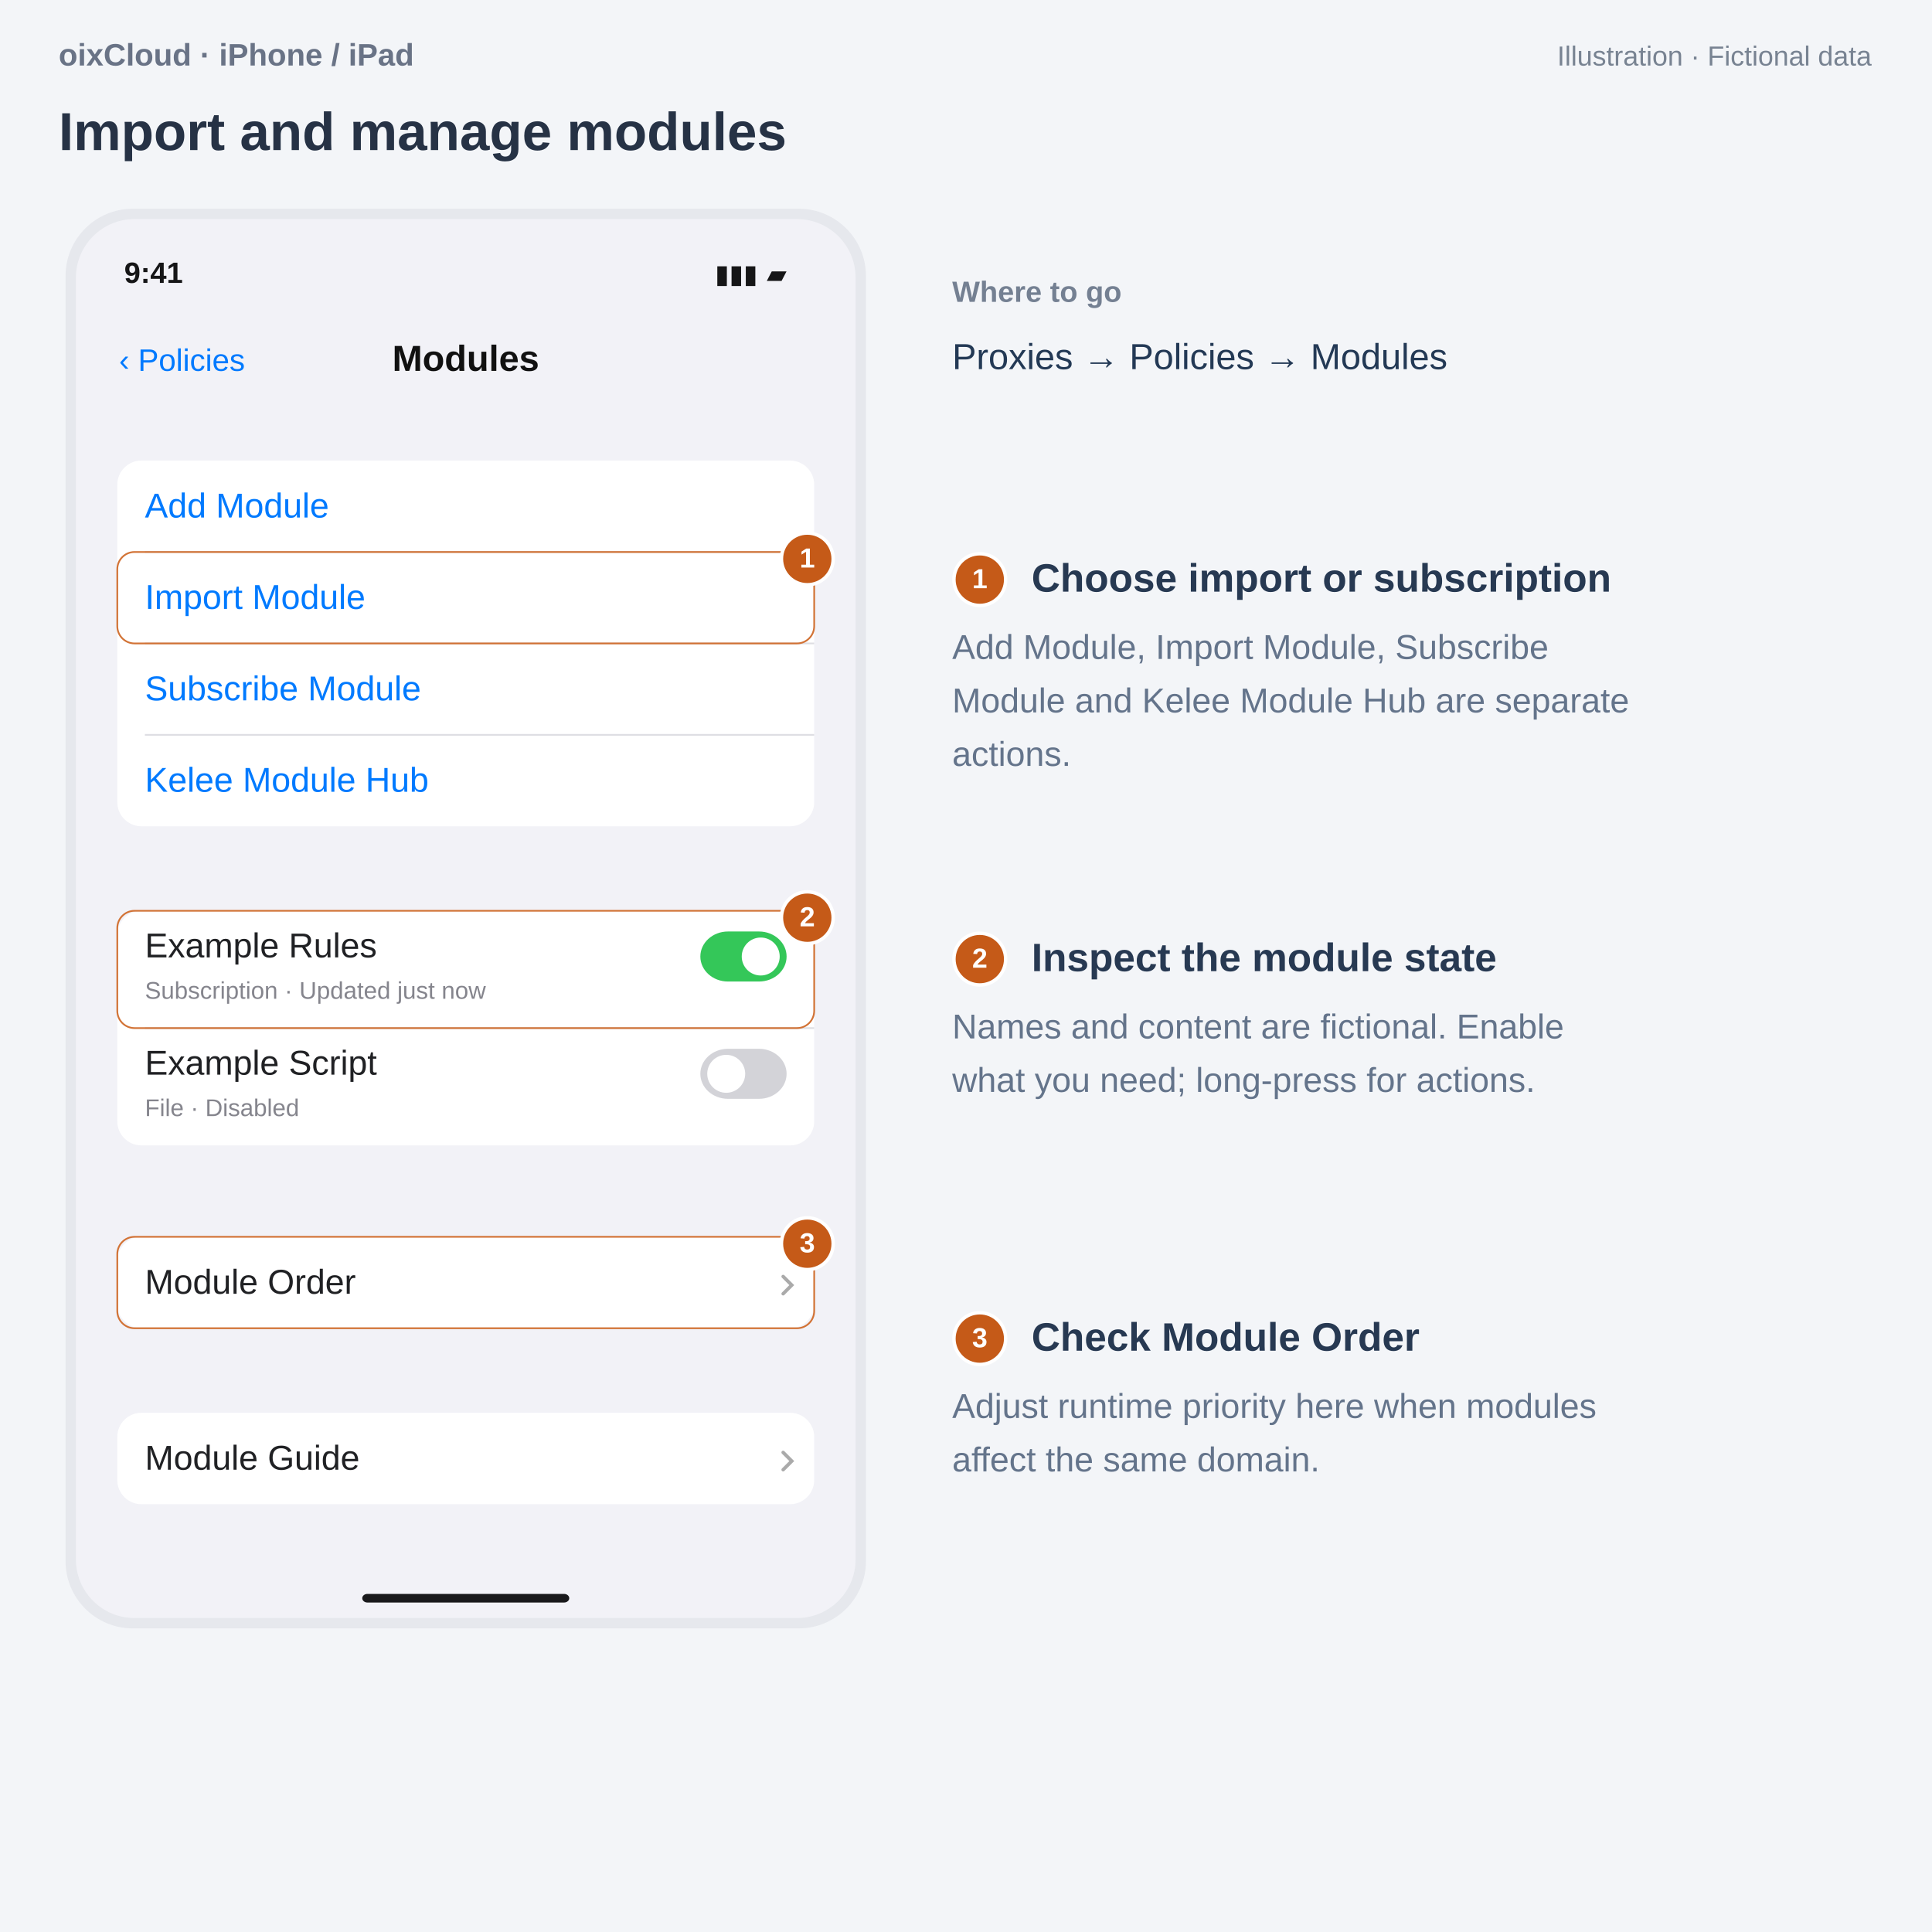
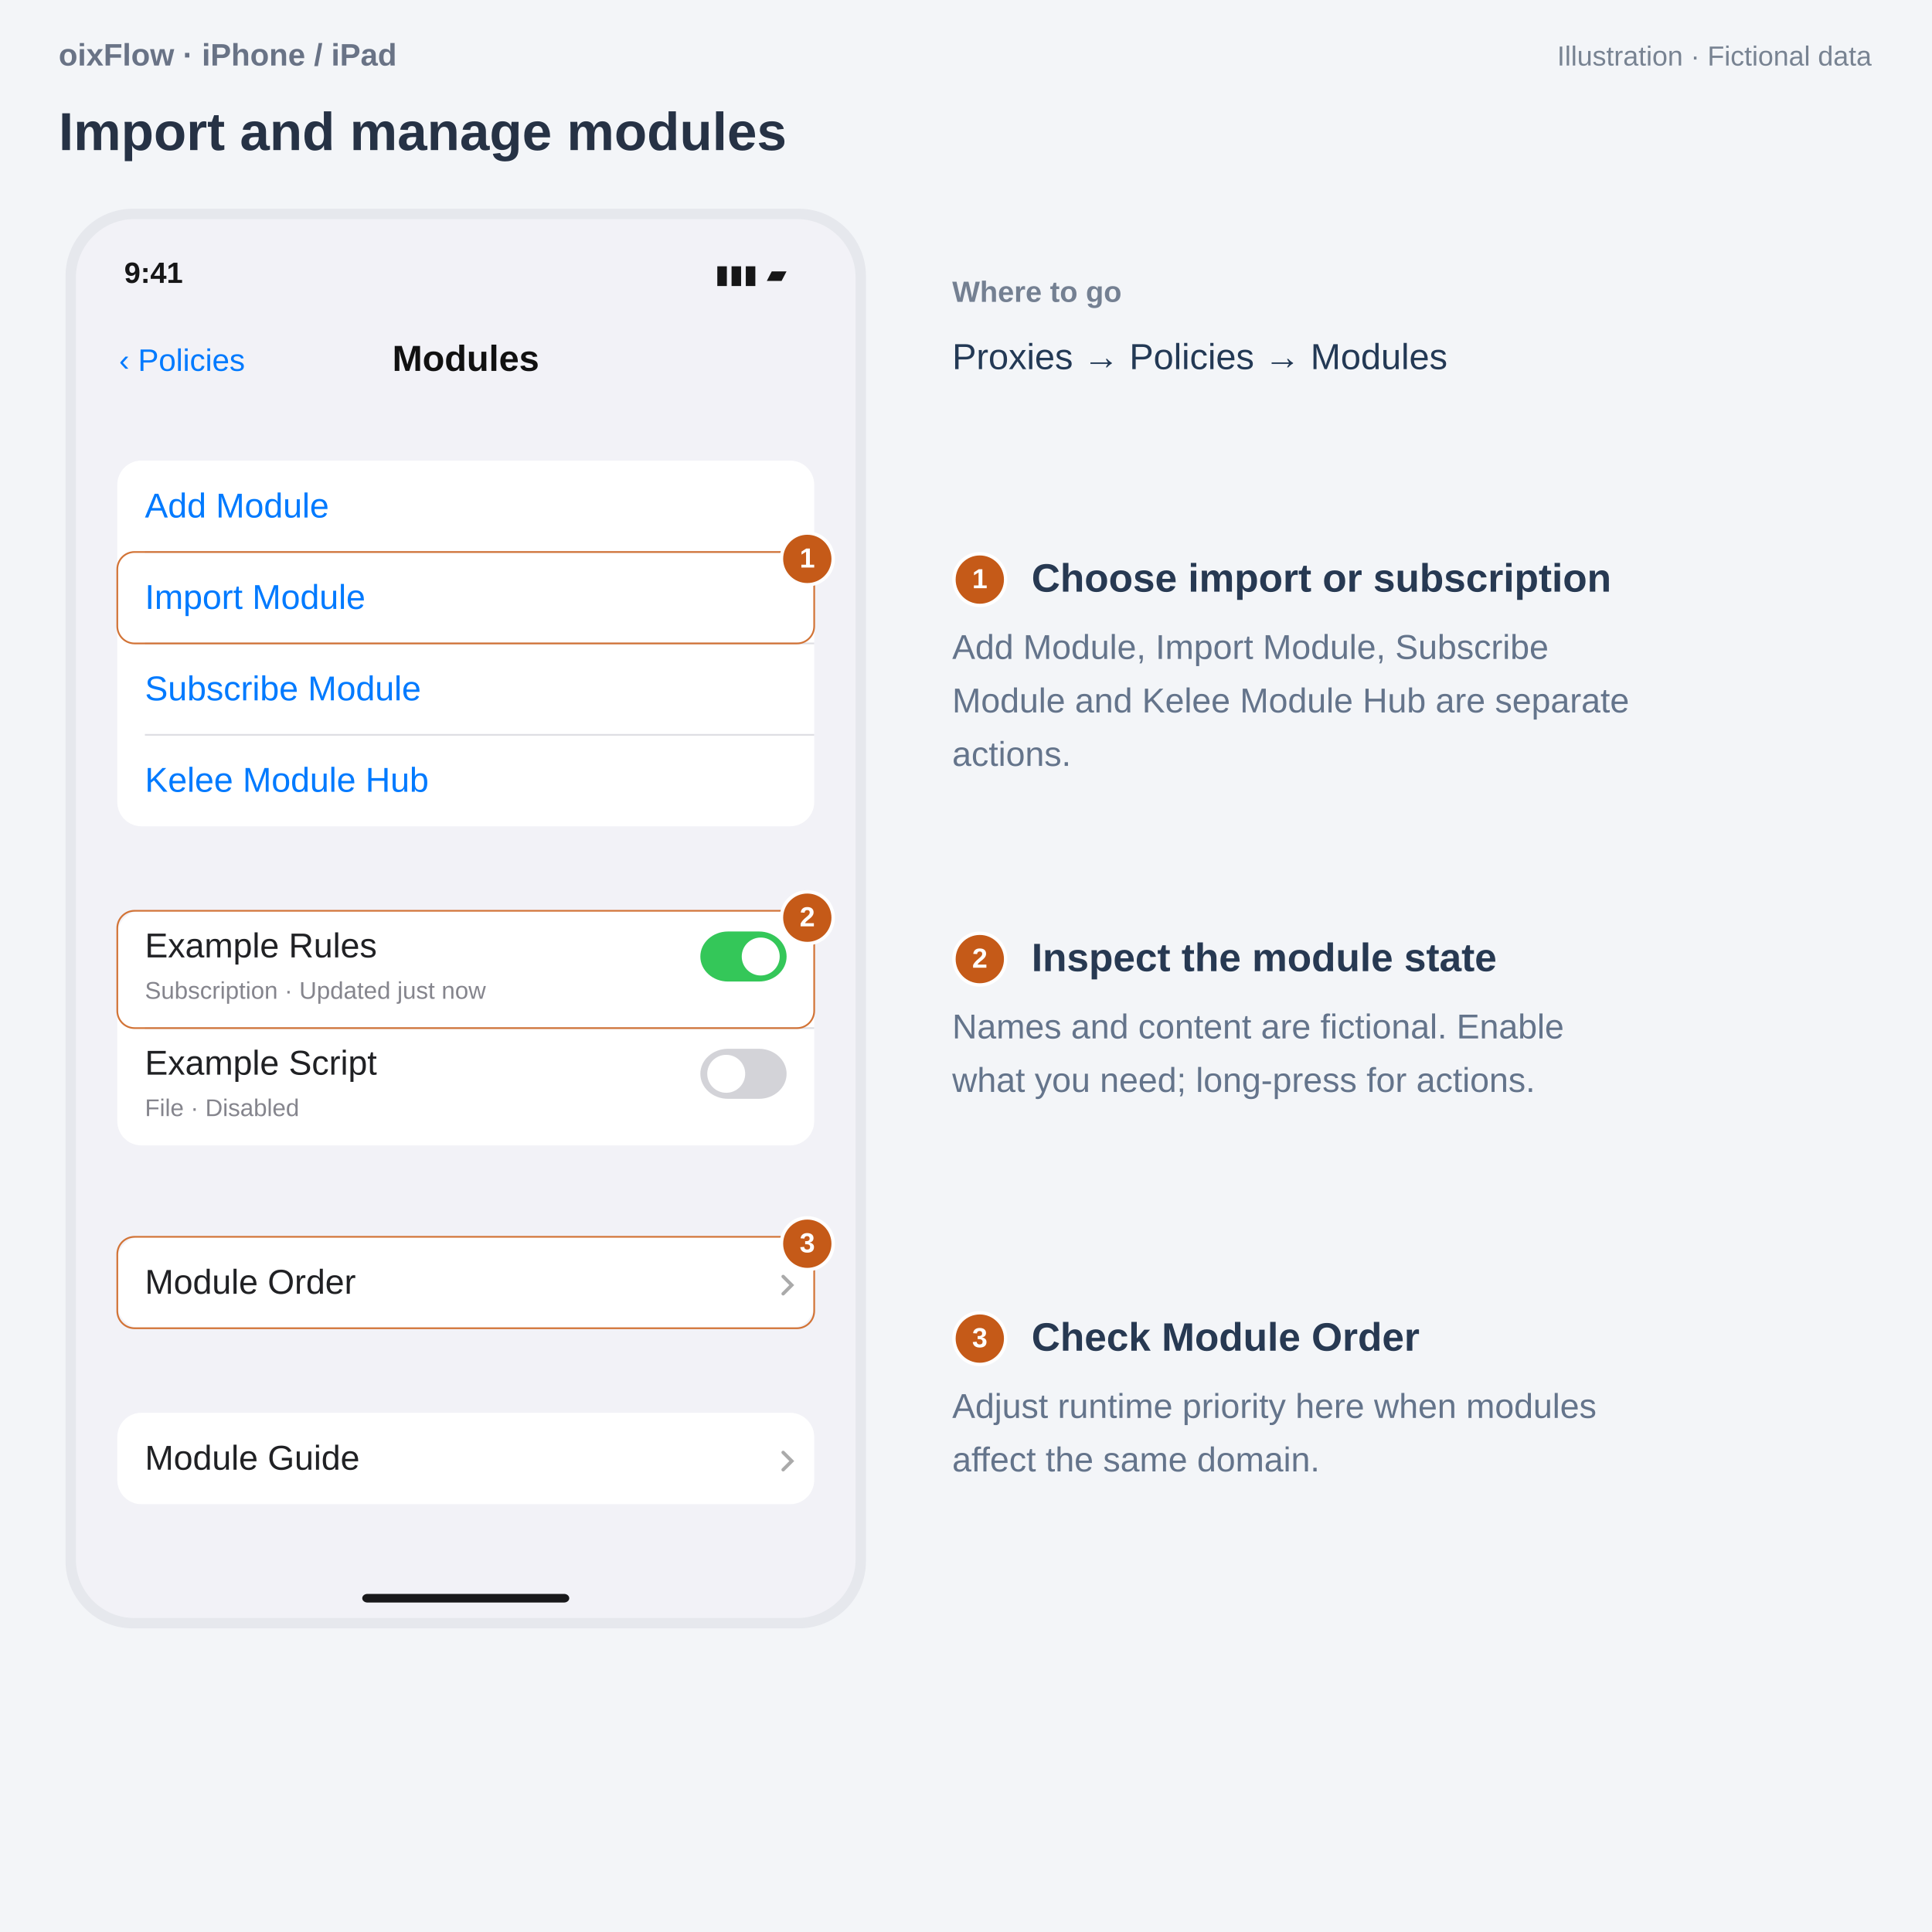
<svg xmlns="http://www.w3.org/2000/svg" width="1120" height="1120" viewBox="0 0 1120 1120" role="img" aria-labelledby="title desc">
  <g font-family="-apple-system,BlinkMacSystemFont,'PingFang SC','Segoe UI',Arial,sans-serif">
    <rect x="0" y="0" width="1120" height="1120" rx="0" fill="#f3f5f8" stroke="none" />
-     <text x="34" y="38" font-size="18" fill="#697386" font-weight="600" text-anchor="start">oixCloud · iPhone / iPad</text>
+     <text x="34" y="38" font-size="18" fill="#697386" font-weight="600" text-anchor="start">oixFlow · iPhone / iPad</text>
    <text x="1085" y="38" font-size="16" fill="#788392" font-weight="500" text-anchor="end">Illustration · Fictional data</text>
    <text x="34" y="87" font-size="31" fill="#263245" font-weight="700" text-anchor="start">Import and manage modules</text>
    <rect x="38" y="121" width="464" height="823" rx="39" fill="#e6e8ed" stroke="none" />
    <rect x="44" y="127" width="452" height="811" rx="34" fill="#f2f2f7" stroke="none" />
    <text x="72" y="164" font-size="17" fill="#161617" font-weight="650" text-anchor="start">9:41</text>
    <text x="456" y="164" font-size="15" fill="#161617" font-weight="600" text-anchor="end">▮▮▮  ▰</text>
    <text x="69" y="215" font-size="18" fill="#007aff" font-weight="400" text-anchor="start">‹ Policies</text>
    <text x="270" y="215" font-size="21" fill="#111" font-weight="600" text-anchor="middle">Modules</text>
    <rect x="210" y="924" width="120" height="5" rx="3" fill="#19191b" stroke="none" />
    <rect x="68" y="267" width="404" height="212" rx="14" fill="#fff" stroke="none" />
    <text x="84" y="300" font-size="20" fill="#007aff" font-weight="400" text-anchor="start">Add Module</text>
    <path d="M84 320H472" stroke="#dedee3" stroke-width="1" />
    <text x="84" y="353" font-size="20" fill="#007aff" font-weight="400" text-anchor="start">Import Module</text>
    <path d="M84 373H472" stroke="#dedee3" stroke-width="1" />
    <rect x="68" y="320" width="404" height="53" rx="10" fill="none" stroke="#d27336" />
    <circle cx="468" cy="324" r="15" fill="#c55a18" stroke="#fff" stroke-width="2" />
    <text x="468" y="329" font-size="16" fill="#fff" font-weight="700" text-anchor="middle">1</text>
    <text x="84" y="406" font-size="20" fill="#007aff" font-weight="400" text-anchor="start">Subscribe Module</text>
    <path d="M84 426H472" stroke="#dedee3" stroke-width="1" />
    <text x="84" y="459" font-size="20" fill="#007aff" font-weight="400" text-anchor="start">Kelee Module Hub</text>
    <rect x="68" y="528" width="404" height="136" rx="14" fill="#fff" stroke="none" />
    <text x="84" y="555" font-size="20" fill="#202124" font-weight="400" text-anchor="start">Example Rules</text>
    <text x="84" y="579" font-size="14" fill="#85858d" font-weight="400" text-anchor="start">Subscription · Updated just now</text>
    <rect x="406" y="540" width="50" height="29" rx="16" fill="#34c759" stroke="none" />
    <circle cx="441" cy="554.5" r="11" fill="#fff" stroke="none" stroke-width="1" />
    <path d="M84 596H472" stroke="#dedee3" stroke-width="1" />
    <rect x="68" y="528" width="404" height="68" rx="10" fill="none" stroke="#d27336" />
    <circle cx="468" cy="532" r="15" fill="#c55a18" stroke="#fff" stroke-width="2" />
    <text x="468" y="537" font-size="16" fill="#fff" font-weight="700" text-anchor="middle">2</text>
    <text x="84" y="623" font-size="20" fill="#202124" font-weight="400" text-anchor="start">Example Script</text>
    <text x="84" y="647" font-size="14" fill="#85858d" font-weight="400" text-anchor="start">File · Disabled</text>
    <rect x="406" y="608" width="50" height="29" rx="16" fill="#d3d3d8" stroke="none" />
    <circle cx="421" cy="622.5" r="11" fill="#fff" stroke="none" stroke-width="1" />
    <rect x="68" y="717" width="404" height="53" rx="14" fill="#fff" stroke="none" />
    <text x="84" y="750" font-size="20" fill="#202124" font-weight="400" text-anchor="start">Module Order</text>
    <path d="M454 740l5 5-5 5" fill="none" stroke="#aaa" stroke-width="2" stroke-linecap="round" />
    <rect x="68" y="717" width="404" height="53" rx="10" fill="none" stroke="#d27336" />
    <circle cx="468" cy="721" r="15" fill="#c55a18" stroke="#fff" stroke-width="2" />
    <text x="468" y="726" font-size="16" fill="#fff" font-weight="700" text-anchor="middle">3</text>
    <rect x="68" y="819" width="404" height="53" rx="14" fill="#fff" stroke="none" />
    <text x="84" y="852" font-size="20" fill="#202124" font-weight="400" text-anchor="start">Module Guide</text>
    <path d="M454 842l5 5-5 5" fill="none" stroke="#aaa" stroke-width="2" stroke-linecap="round" />
    <text x="552" y="175" font-size="17" fill="#748092" font-weight="600" text-anchor="start">Where to go</text>
    <text x="552" y="214" font-size="21" fill="#233955" font-weight="400" text-anchor="start">Proxies → Policies → Modules</text>
    <circle cx="568" cy="336" r="15" fill="#c55a18" stroke="#fff" stroke-width="2" />
    <text x="568" y="341" font-size="16" fill="#fff" font-weight="700" text-anchor="middle">1</text>
    <text x="598" y="343" font-size="23" fill="#273952" font-weight="600" text-anchor="start">Choose import or subscription</text>
    <text x="552" y="382" font-size="20" fill="#64748b" font-weight="400" text-anchor="start">Add Module, Import Module, Subscribe</text>
    <text x="552" y="413" font-size="20" fill="#64748b" font-weight="400" text-anchor="start">Module and Kelee Module Hub are separate</text>
    <text x="552" y="444" font-size="20" fill="#64748b" font-weight="400" text-anchor="start">actions.</text>
    <circle cx="568" cy="556" r="15" fill="#c55a18" stroke="#fff" stroke-width="2" />
    <text x="568" y="561" font-size="16" fill="#fff" font-weight="700" text-anchor="middle">2</text>
    <text x="598" y="563" font-size="23" fill="#273952" font-weight="600" text-anchor="start">Inspect the module state</text>
    <text x="552" y="602" font-size="20" fill="#64748b" font-weight="400" text-anchor="start">Names and content are fictional. Enable</text>
    <text x="552" y="633" font-size="20" fill="#64748b" font-weight="400" text-anchor="start">what you need; long-press for actions.</text>
    <circle cx="568" cy="776" r="15" fill="#c55a18" stroke="#fff" stroke-width="2" />
    <text x="568" y="781" font-size="16" fill="#fff" font-weight="700" text-anchor="middle">3</text>
    <text x="598" y="783" font-size="23" fill="#273952" font-weight="600" text-anchor="start">Check Module Order</text>
    <text x="552" y="822" font-size="20" fill="#64748b" font-weight="400" text-anchor="start">Adjust runtime priority here when modules</text>
    <text x="552" y="853" font-size="20" fill="#64748b" font-weight="400" text-anchor="start">affect the same domain.</text>
  </g>
</svg>
